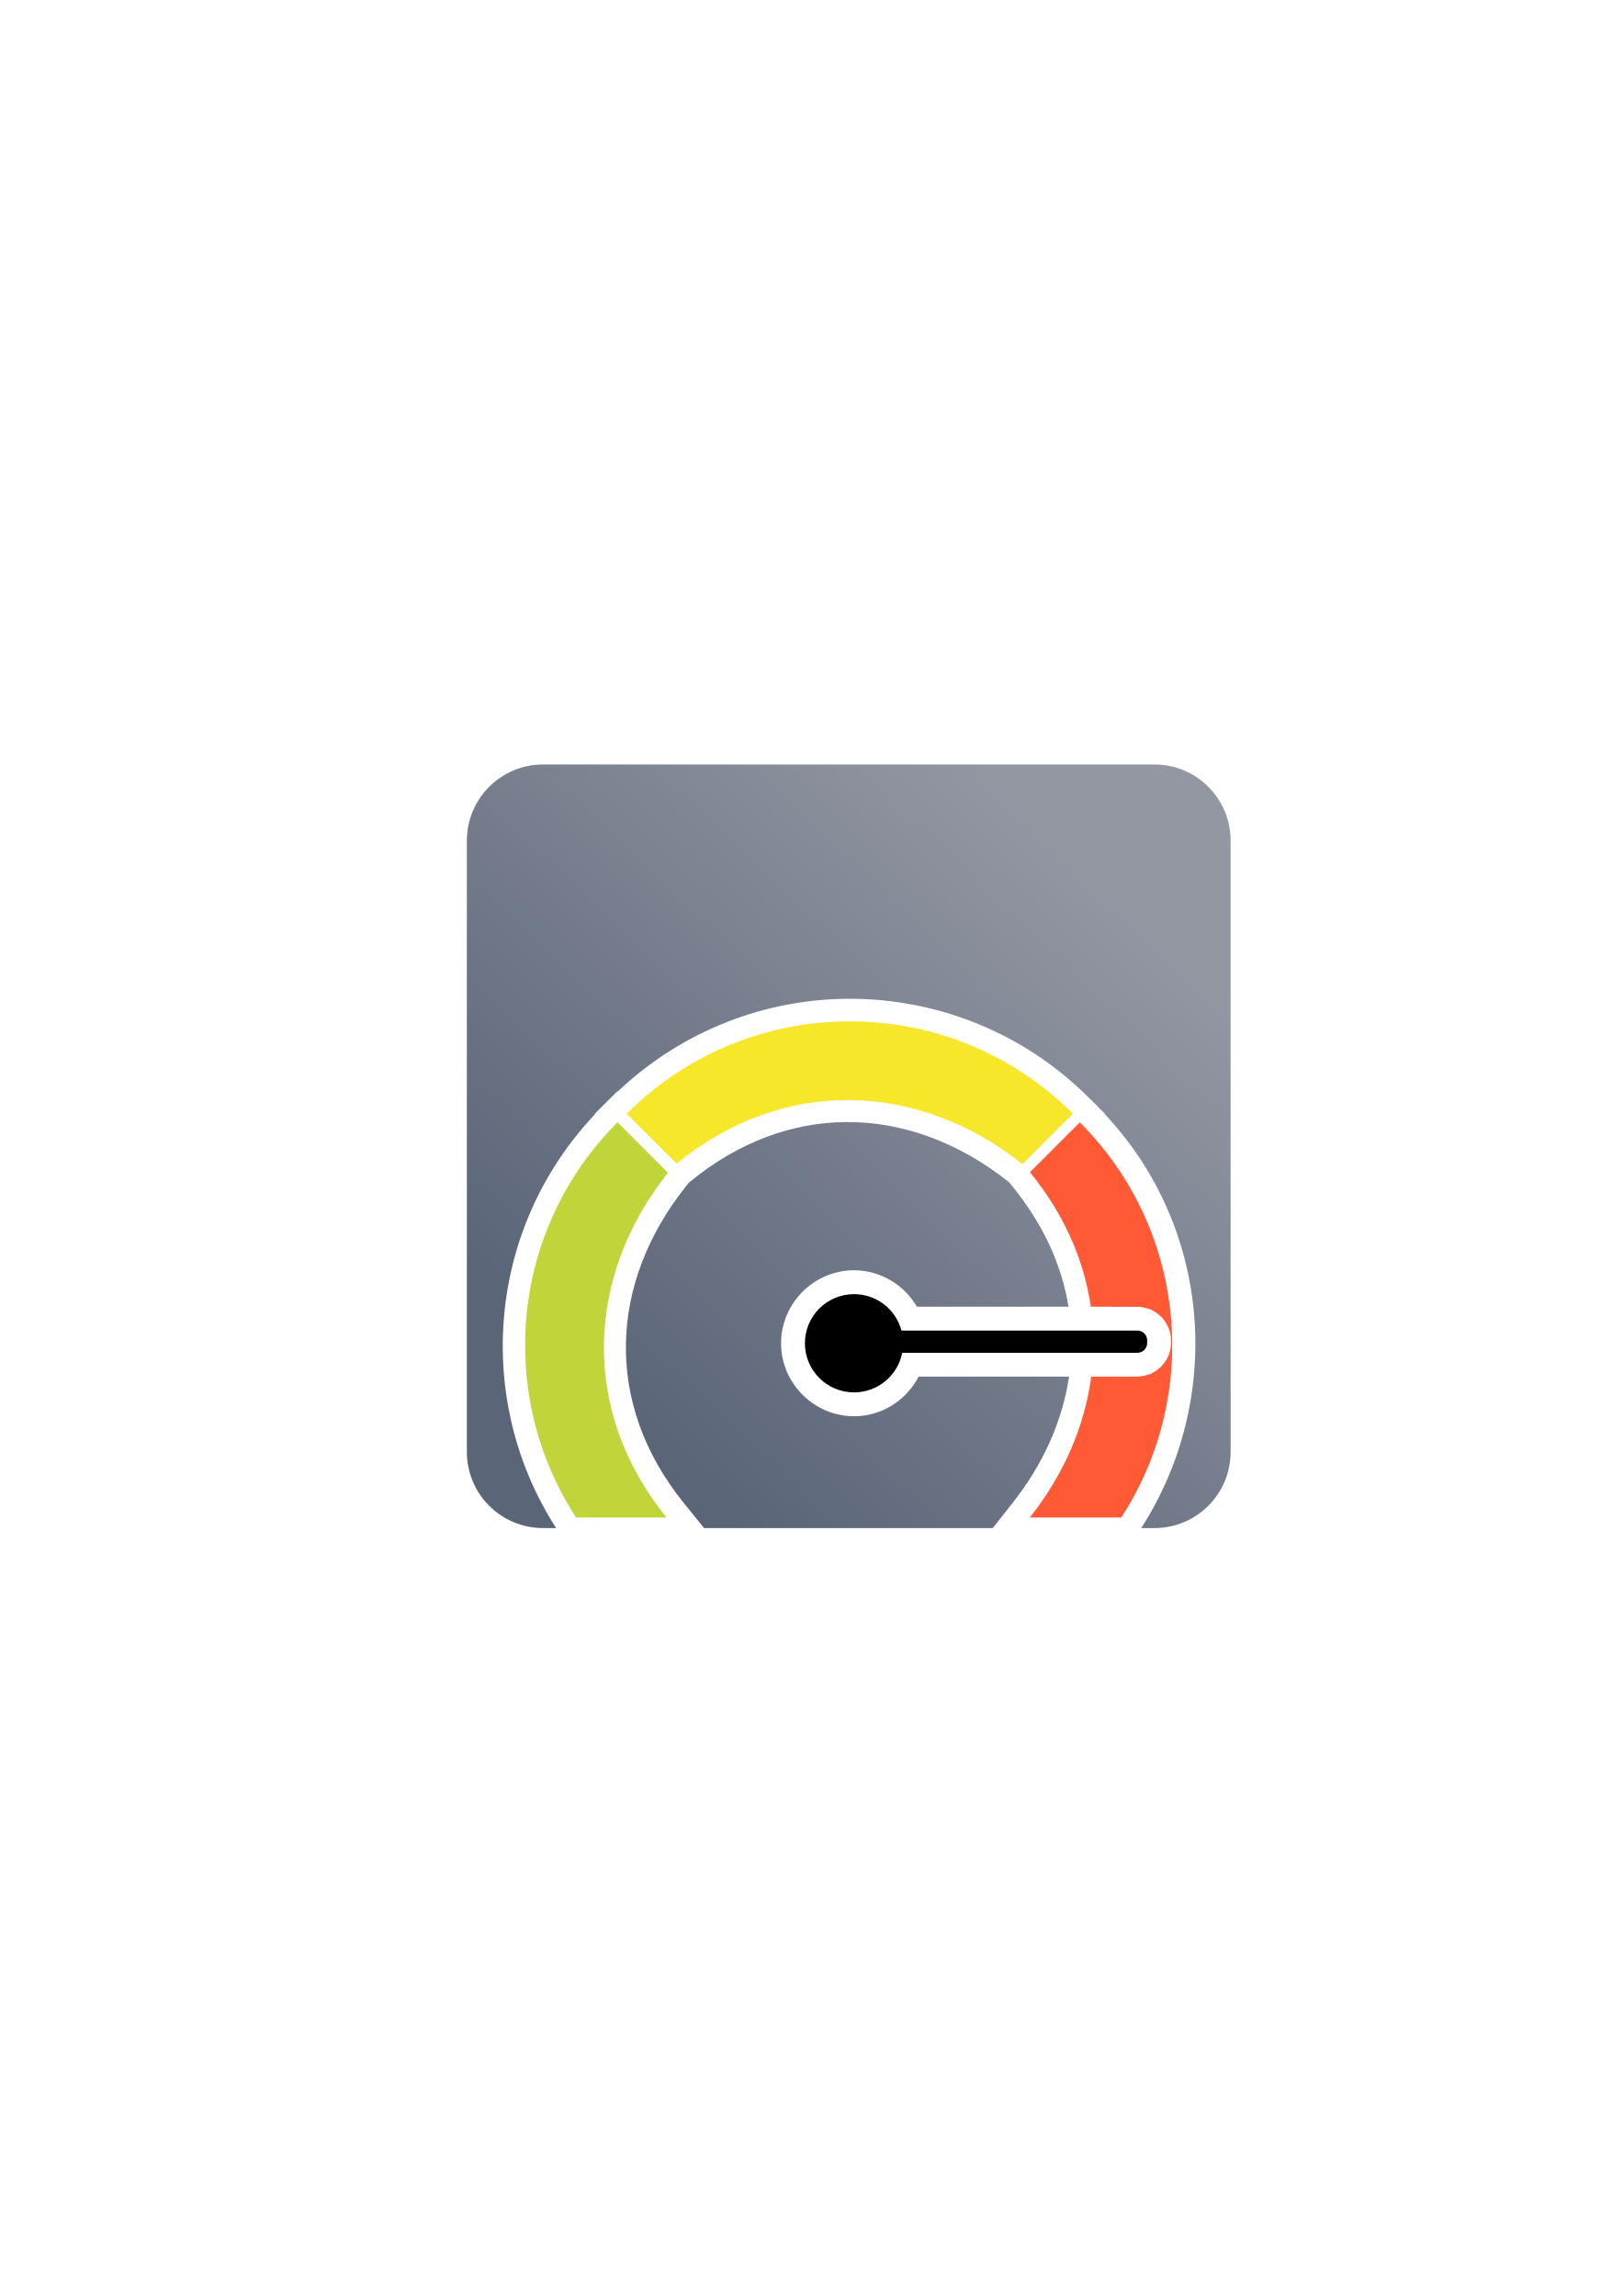
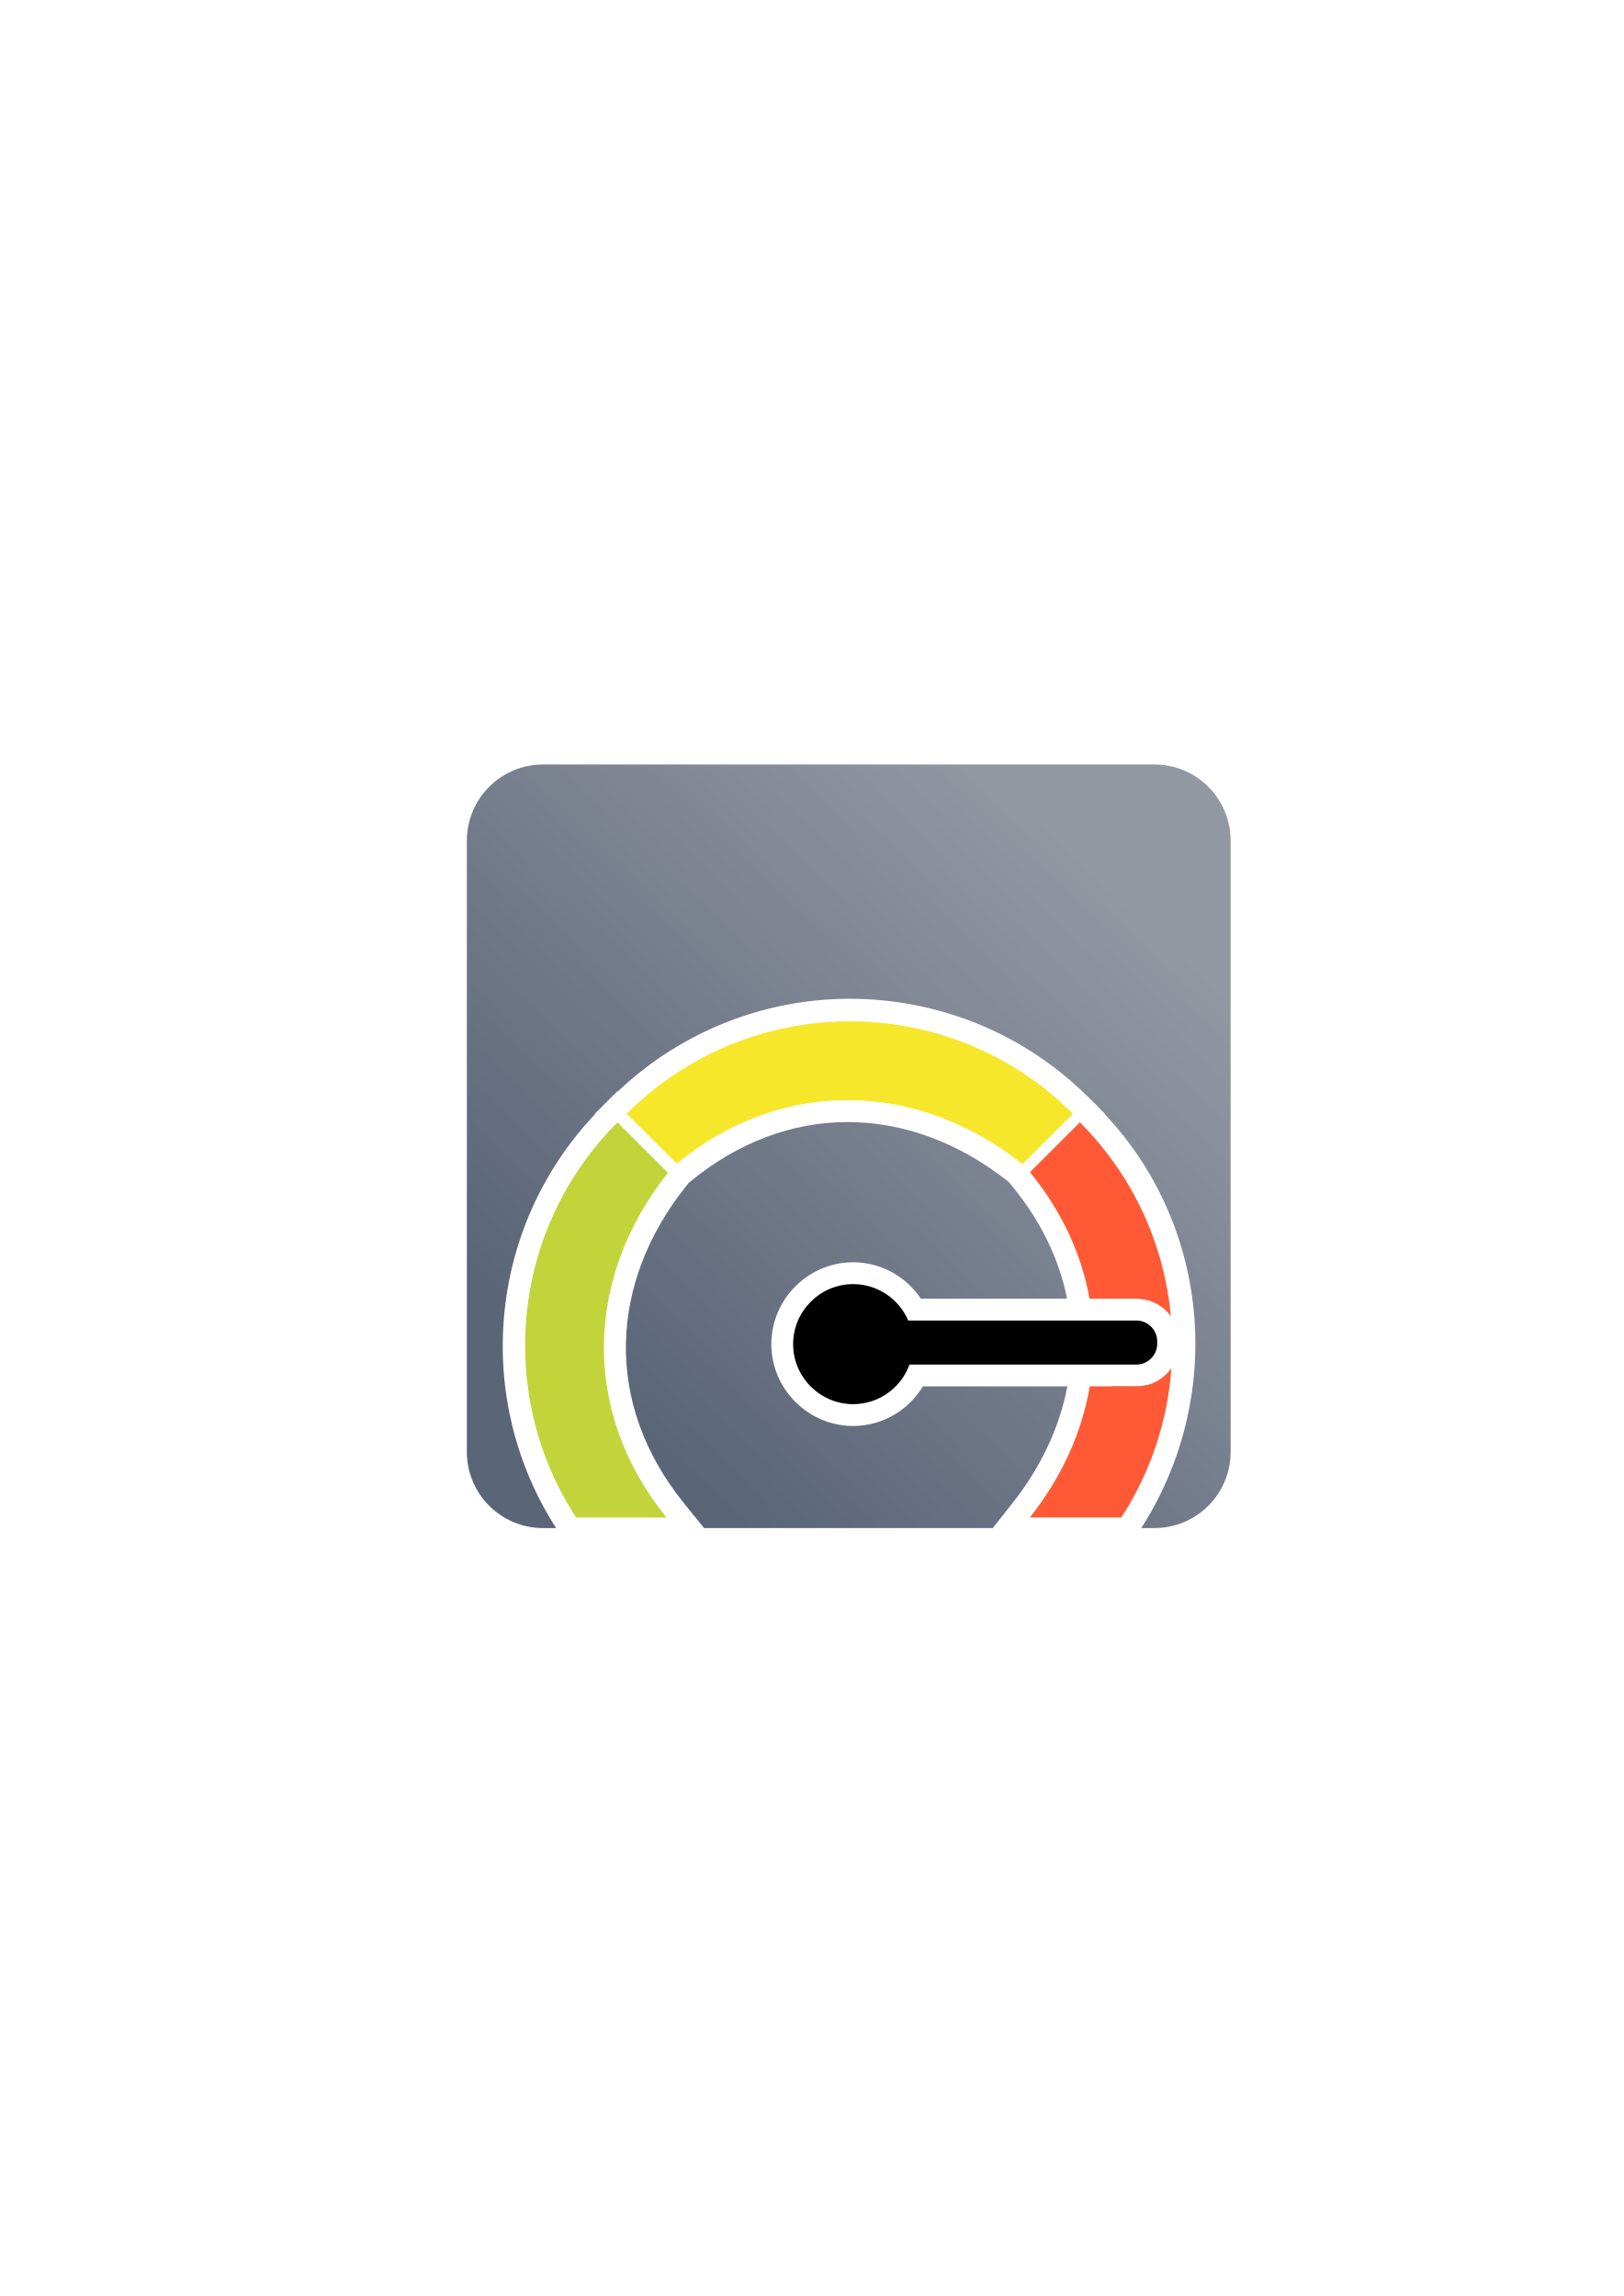
<svg xmlns="http://www.w3.org/2000/svg" xmlns:xlink="http://www.w3.org/1999/xlink" width="210mm" height="297mm" viewBox="0 0 744.094 1052.362" id="svg2" version="1.1">
  <defs id="defs4">
    <linearGradient id="linearGradient4176">
      <stop style="stop-color:#5a6578;stop-opacity:1;" offset="0" id="stop4178" />
      <stop style="stop-color:#9397a2;stop-opacity:1" offset="1" id="stop4180" />
    </linearGradient>
    <linearGradient id="linearGradient2224">
      <stop id="stop2226" offset="0" style="stop-color:#7c7c7c;stop-opacity:1;" />
      <stop id="stop2228" offset="1" style="stop-color:#b8b8b8;stop-opacity:1;" />
    </linearGradient>
    <linearGradient id="linearGradient15218">
      <stop id="stop15220" offset="0" style="stop-color:#eeeeef;stop-opacity:1;" />
      <stop id="stop2736" offset="0.599" style="stop-color:#d3d7cf;stop-opacity:1;" />
      <stop id="stop2738" offset="0.828" style="stop-color:#ffffff;stop-opacity:1;" />
      <stop id="stop15222" offset="1" style="stop-color:#d3d7cf;stop-opacity:1;" />
    </linearGradient>
    <pattern y="0" x="0" height="6" width="6" patternUnits="userSpaceOnUse" id="EMFhbasepattern" />
-     <linearGradient xlink:href="#linearGradient4176" id="linearGradient4182" x1="267.443" y1="649.302" x2="517.069" y2="387.072" gradientUnits="userSpaceOnUse" gradientTransform="matrix(1.045752,0,0,1.041189,-16.732,-21.65629)" />
+     <linearGradient xlink:href="#linearGradient4176" id="linearGradient4182" x1="267.443" y1="649.302" x2="517.069" y2="387.072" gradientUnits="userSpaceOnUse" gradientTransform="matrix(0.9149613,0,0,0.9109696,33.11703,49.40041)" />
  </defs>
  <g id="layer1">
    <rect style="fill:none;fill-rule:evenodd;stroke:none;stroke-width:1px;stroke-linecap:butt;stroke-linejoin:miter;stroke-opacity:1" id="rect3336" width="400" height="400" x="189.145" y="322.27" />
-     <g id="g4157" transform="matrix(0.8749317,0,0,0.8749317,47.75639,68.34819)">
-       <path id="rect4174" d="m 229.947,322.359 c -22.16,0 -40,17.84 -40,40 l 0,320.031 c 0,22.16 17.84,40 40,40 l 6.762,0 c -43.245,-67.212 -36.26,-156.961 20.438,-216.902 l -0.164,-0.164 8.352,-8.352 c 0.069,-0.069 0.146,-0.126 0.215,-0.195 l 3.264,-3.262 0.166,0.164 c 34.057,-32.232 77.807,-48.574 121.572,-48.574 45.301,0 90.689,17.338 125.217,51.867 l 1.047,1.047 0.086,0 3.459,3.459 c 0.33,0.33 0.607,0.69 0.934,1.021 l 2.824,2.824 -0.125,0.125 c 56.466,60.015 62.321,149.888 19.172,216.941 l 6.83,0 c 22.16,0 40,-17.84 40,-40 l 0,-320.031 c 0,-22.16 -17.84,-40 -40,-40 l -320.047,0 z m 160.604,146.365 c -35.601,-10e-6 -71.057,12.391 -99.744,37.02 l 10.127,10.127 c 56.14,-40.252 124.99,-37.415 178.879,0.355 l 10.48,-10.482 C 461.606,481.116 426.152,468.725 390.551,468.725 Z m -1.932,40.967 c -27.851,0.179 -55.876,10.119 -81.336,30.908 l -1.098,0.896 -1.664,2.094 c -39.833,50.136 -43.258,113.365 -0.822,165.82 l 10.5,12.98 151.195,0 10.182,-12.877 c 16.223,-20.515 26.361,-43.209 29.771,-66.453 l -78.773,0 c -6.448,12.402 -19.323,20.741 -33.828,20.744 a 12.501,12.501 0 0 1 -0.004,0 c -20.967,-5.8e-4 -38.23,-17.266 -38.23,-38.232 -10e-4,-20.968 17.263,-38.234 38.23,-38.234 a 12.501,12.501 0 0 1 0.006,0 c 13.794,0.006 26.191,7.556 32.92,19.076 l 79.42,0 c -3.526,-21.69 -13.134,-43.119 -29.357,-62.986 l -1.863,-2.281 -0.209,-0.166 c -25.942,-20.611 -55.392,-31.48 -85.039,-31.289 z m 122.863,17.041 -10.906,10.504 c 15.52,21.699 24.601,45.29 27.727,69.178 l 12.852,0 c 1.986,0 3.901,0.367 5.699,1.006 -3.426,-29.003 -15.157,-57.164 -35.371,-80.688 z m -242.199,0.439 c -43.51,50.582 -48.512,122.229 -15.391,177.857 l 18.129,0 C 239.717,651.152 244.484,587.808 279.729,537.486 L 269.283,527.172 Z m 123.455,85.166 c -7.454,0.003 -13.227,5.778 -13.227,13.232 2e-4,7.456 5.776,13.234 13.232,13.234 6.394,-0.003 11.737,-4.395 12.977,-10.668 a 12.501,12.501 0 0 1 1.027,-3.033 12.501,12.501 0 0 1 -1.234,-2.957 c -1.565,-5.842 -6.727,-9.806 -12.775,-9.809 z m 154.291,29.65 c -1.849,0.68 -3.824,1.072 -5.875,1.072 l -12.664,0 c -2.568,21.469 -9.796,42.516 -21.344,61.969 l 18.838,0 c 11.658,-19.554 18.692,-41.111 21.045,-63.041 z" style="opacity:1;fill:url(#linearGradient4182);fill-opacity:1;stroke:none;stroke-width:23;stroke-linecap:butt;stroke-linejoin:round;stroke-miterlimit:4;stroke-dasharray:none;stroke-opacity:1" />
-       <path id="path4204" d="m 299.813,531.452 c 56.527,-46.157 127.197,-42.615 181.192,0.283 l 26.412,-26.412 c -64.543,-64.545 -169.189,-64.545 -233.732,0 z" style="opacity:1;fill:#f7e72b;fill-opacity:1;stroke:none;stroke-width:7.2;stroke-linecap:butt;stroke-linejoin:miter;stroke-miterlimit:4;stroke-dasharray:none;stroke-opacity:1" />
-       <path id="path4233" d="m 511.006,509.83 -26.129,26.129 c 17.926,21.954 28.356,46.04 31.895,70.455 l 24.383,0 c 9.55,0 17.625,8.083 17.625,17.627 l 0,1.393 c 0,9.544 -8.075,17.627 -17.625,17.627 l -24.172,0 c -3.424,25.987 -14.382,51.317 -32.143,73.777 l 47.859,0 C 574.477,652.763 567.25,566.073 511.006,509.83 Z" style="opacity:1;fill:#ff5a35;fill-opacity:1;stroke:none;stroke-width:7.2;stroke-linecap:butt;stroke-linejoin:miter;stroke-miterlimit:4;stroke-dasharray:none;stroke-opacity:1" />
-       <path id="path4235" d="m 268.864,509.83 c -56.244,56.242 -63.469,142.934 -21.691,207.009 l 47.344,0 c -45.65,-56.427 -41.99,-126.79 0.758,-180.596 l -26.411,-26.413 z" style="opacity:1;fill:#c1d53a;fill-opacity:1;stroke:none;stroke-width:7.2;stroke-linecap:butt;stroke-linejoin:miter;stroke-miterlimit:4;stroke-dasharray:none;stroke-opacity:1" />
-       <path id="path4274" d="m 546.279,624.04 c 0,-2.84 -2.285,-5.127 -5.125,-5.127 l -123.564,0 a 25.733,25.733 0 0 0 -24.846,-19.076 25.733,25.733 0 0 0 -25.732,25.734 25.733,25.733 0 0 0 25.732,25.732 25.733,25.733 0 0 0 25.24,-20.744 l 123.17,0 c 2.84,0 5.125,-2.287 5.125,-5.127 l 0,-1.393 z" style="opacity:1;fill:#000000;fill-opacity:1;stroke:none;stroke-width:23;stroke-linecap:butt;stroke-linejoin:round;stroke-miterlimit:4;stroke-dasharray:none;stroke-opacity:1" />
-     </g>
+     <path style="opacity:1;fill:url(#linearGradient4182);fill-opacity:1;stroke:none;stroke-width:23;stroke-linecap:butt;stroke-linejoin:round;stroke-miterlimit:4;stroke-dasharray:none;stroke-opacity:1" d="M 248.945 350.391 C 229.557 350.391 213.947 366 213.947 385.389 L 213.947 665.393 C 213.947 684.781 229.557 700.391 248.945 700.391 L 254.861 700.391 C 217.025 641.584 223.135 563.059 272.742 510.615 L 272.598 510.473 L 279.906 503.166 C 279.967 503.106 280.033 503.055 280.094 502.994 L 282.949 500.141 L 283.094 500.285 C 312.891 472.084 351.17 457.785 389.461 457.785 C 429.096 457.785 468.808 472.956 499.018 503.166 L 499.934 504.082 L 500.01 504.082 L 503.035 507.107 C 503.324 507.396 503.566 507.712 503.852 508.002 L 506.322 510.473 L 506.213 510.582 C 555.616 563.091 560.741 641.724 522.988 700.391 L 528.963 700.391 C 548.351 700.391 563.961 684.781 563.961 665.393 L 563.961 385.389 C 563.961 366 548.351 350.391 528.963 350.391 L 248.945 350.391 z M 389.461 478.451 C 358.312 478.451 327.29 489.292 302.191 510.84 L 311.053 519.699 C 360.171 484.481 420.409 486.965 467.559 520.012 L 476.729 510.84 C 451.63 489.292 420.61 478.451 389.461 478.451 z M 387.771 514.293 C 363.404 514.45 338.883 523.146 316.607 541.336 L 315.648 542.121 L 314.191 543.953 C 279.341 587.819 276.344 643.138 313.473 689.033 L 322.66 700.391 L 454.945 700.391 L 463.854 689.125 C 477.008 672.49 485.581 654.216 489.143 635.441 L 422.945 635.441 C 416.301 646.392 404.363 653.59 390.984 653.592 A 10.001 10.001 0 0 0 390.982 653.592 C 370.395 653.591 353.469 636.666 353.469 616.078 C 353.468 595.49 370.394 578.563 390.982 578.562 L 390.984 578.562 A 10.001 10.001 0 0 1 390.988 578.562 C 403.717 578.568 415.206 585.096 422.023 595.252 L 489.008 595.252 C 485.478 577.53 477.267 560.073 463.988 543.811 L 462.357 541.814 L 462.174 541.67 C 439.476 523.637 413.711 514.126 387.771 514.293 z M 495.27 529.203 L 485.727 538.393 C 498.511 556.266 506.299 575.608 509.449 595.252 L 520.83 595.252 C 522.508 595.252 524.129 595.487 525.684 595.889 C 522.13 571.899 512.045 548.725 495.27 529.203 z M 283.361 529.588 C 245.293 573.844 240.916 636.53 269.895 685.201 L 285.756 685.201 C 257.492 638.062 261.663 582.64 292.5 538.611 L 283.361 529.588 z M 391.375 604.102 C 384.853 604.105 379.802 609.157 379.803 615.68 C 379.803 622.203 384.857 627.258 391.381 627.258 C 396.975 627.255 401.65 623.414 402.734 617.926 A 10.938 10.938 0 0 1 403.633 615.271 A 10.938 10.938 0 0 1 402.553 612.684 C 401.184 607.572 396.667 604.104 391.375 604.102 z M 525.766 634.781 C 524.186 635.197 522.538 635.441 520.83 635.441 L 509.527 635.441 C 506.865 652.676 500.777 669.531 491.475 685.201 L 507.957 685.201 C 517.316 669.503 523.257 652.328 525.766 634.781 z " id="rect4174" />
+     <path style="opacity:1;fill:#f7e72b;fill-opacity:1;stroke:none;stroke-width:7.2;stroke-linecap:butt;stroke-linejoin:miter;stroke-miterlimit:4;stroke-dasharray:none;stroke-opacity:1" d="m 310.072,533.333 c 49.457,-40.385 111.289,-37.285 158.53,0.248 l 23.109,-23.109 c -56.471,-56.472 -148.029,-56.472 -204.5,0 z" id="path4204" />
+     <path style="opacity:1;fill:#ff5a35;fill-opacity:1;stroke:none;stroke-width:7.2;stroke-linecap:butt;stroke-linejoin:miter;stroke-miterlimit:4;stroke-dasharray:none;stroke-opacity:1" d="M 494.852 514.414 L 471.99 537.275 C 486.776 555.383 495.727 575.15 499.299 595.252 L 520.83 595.252 C 527.305 595.252 533.037 598.446 536.582 603.324 C 533.595 570.881 519.691 539.253 494.852 514.414 z M 536.828 627.045 C 533.305 632.111 527.45 635.441 520.83 635.441 L 499.404 635.441 C 495.8 656.611 486.481 677.169 471.959 695.533 L 513.832 695.533 C 527.448 674.65 535.112 651.02 536.828 627.045 z " id="path4233" />
+     <path style="opacity:1;fill:#c1d53a;fill-opacity:1;stroke:none;stroke-width:7.2;stroke-linecap:butt;stroke-linejoin:miter;stroke-miterlimit:4;stroke-dasharray:none;stroke-opacity:1" d="m 282.994,514.414 c -49.21,49.208 -55.531,125.057 -18.978,181.119 l 41.423,0 c -39.94,-49.37 -36.738,-110.933 0.664,-158.009 l -23.108,-23.11 z" id="path4235" />
+     <path style="color:#000000;font-style:normal;font-variant:normal;font-weight:normal;font-stretch:normal;font-size:medium;line-height:normal;font-family:sans-serif;text-indent:0;text-align:start;text-decoration:none;text-decoration-line:none;text-decoration-style:solid;text-decoration-color:#000000;letter-spacing:normal;word-spacing:normal;text-transform:none;direction:ltr;block-progression:tb;writing-mode:lr-tb;baseline-shift:baseline;text-anchor:start;white-space:normal;clip-rule:nonzero;display:inline;overflow:visible;visibility:visible;opacity:1;isolation:auto;mix-blend-mode:normal;color-interpolation:sRGB;color-interpolation-filters:linearRGB;solid-color:#000000;solid-opacity:1;fill:#000000;fill-opacity:1;fill-rule:nonzero;stroke:none;stroke-width:10;stroke-linecap:butt;stroke-linejoin:round;stroke-miterlimit:4;stroke-dasharray:none;stroke-dashoffset:0;stroke-opacity:1;color-rendering:auto;image-rendering:auto;shape-rendering:auto;text-rendering:auto;enable-background:accumulate" d="m 390.982,643.592 c 11.685,-0.002 21.923,-7.431 25.816,-18.15 l 104.031,0 c 5.169,0 9.484,-4.318 9.484,-9.484 l 0,-1.219 c 10e-6,-5.167 -4.315,-9.486 -9.484,-9.486 l -104.613,0 c -4.282,-9.975 -14.139,-16.685 -25.232,-16.689 l -0.002,0 c -15.137,4.1e-4 -27.514,12.379 -27.514,27.516 4.2e-4,15.136 12.378,27.513 27.514,27.514 z" id="path4274-3" />
  </g>
</svg>
